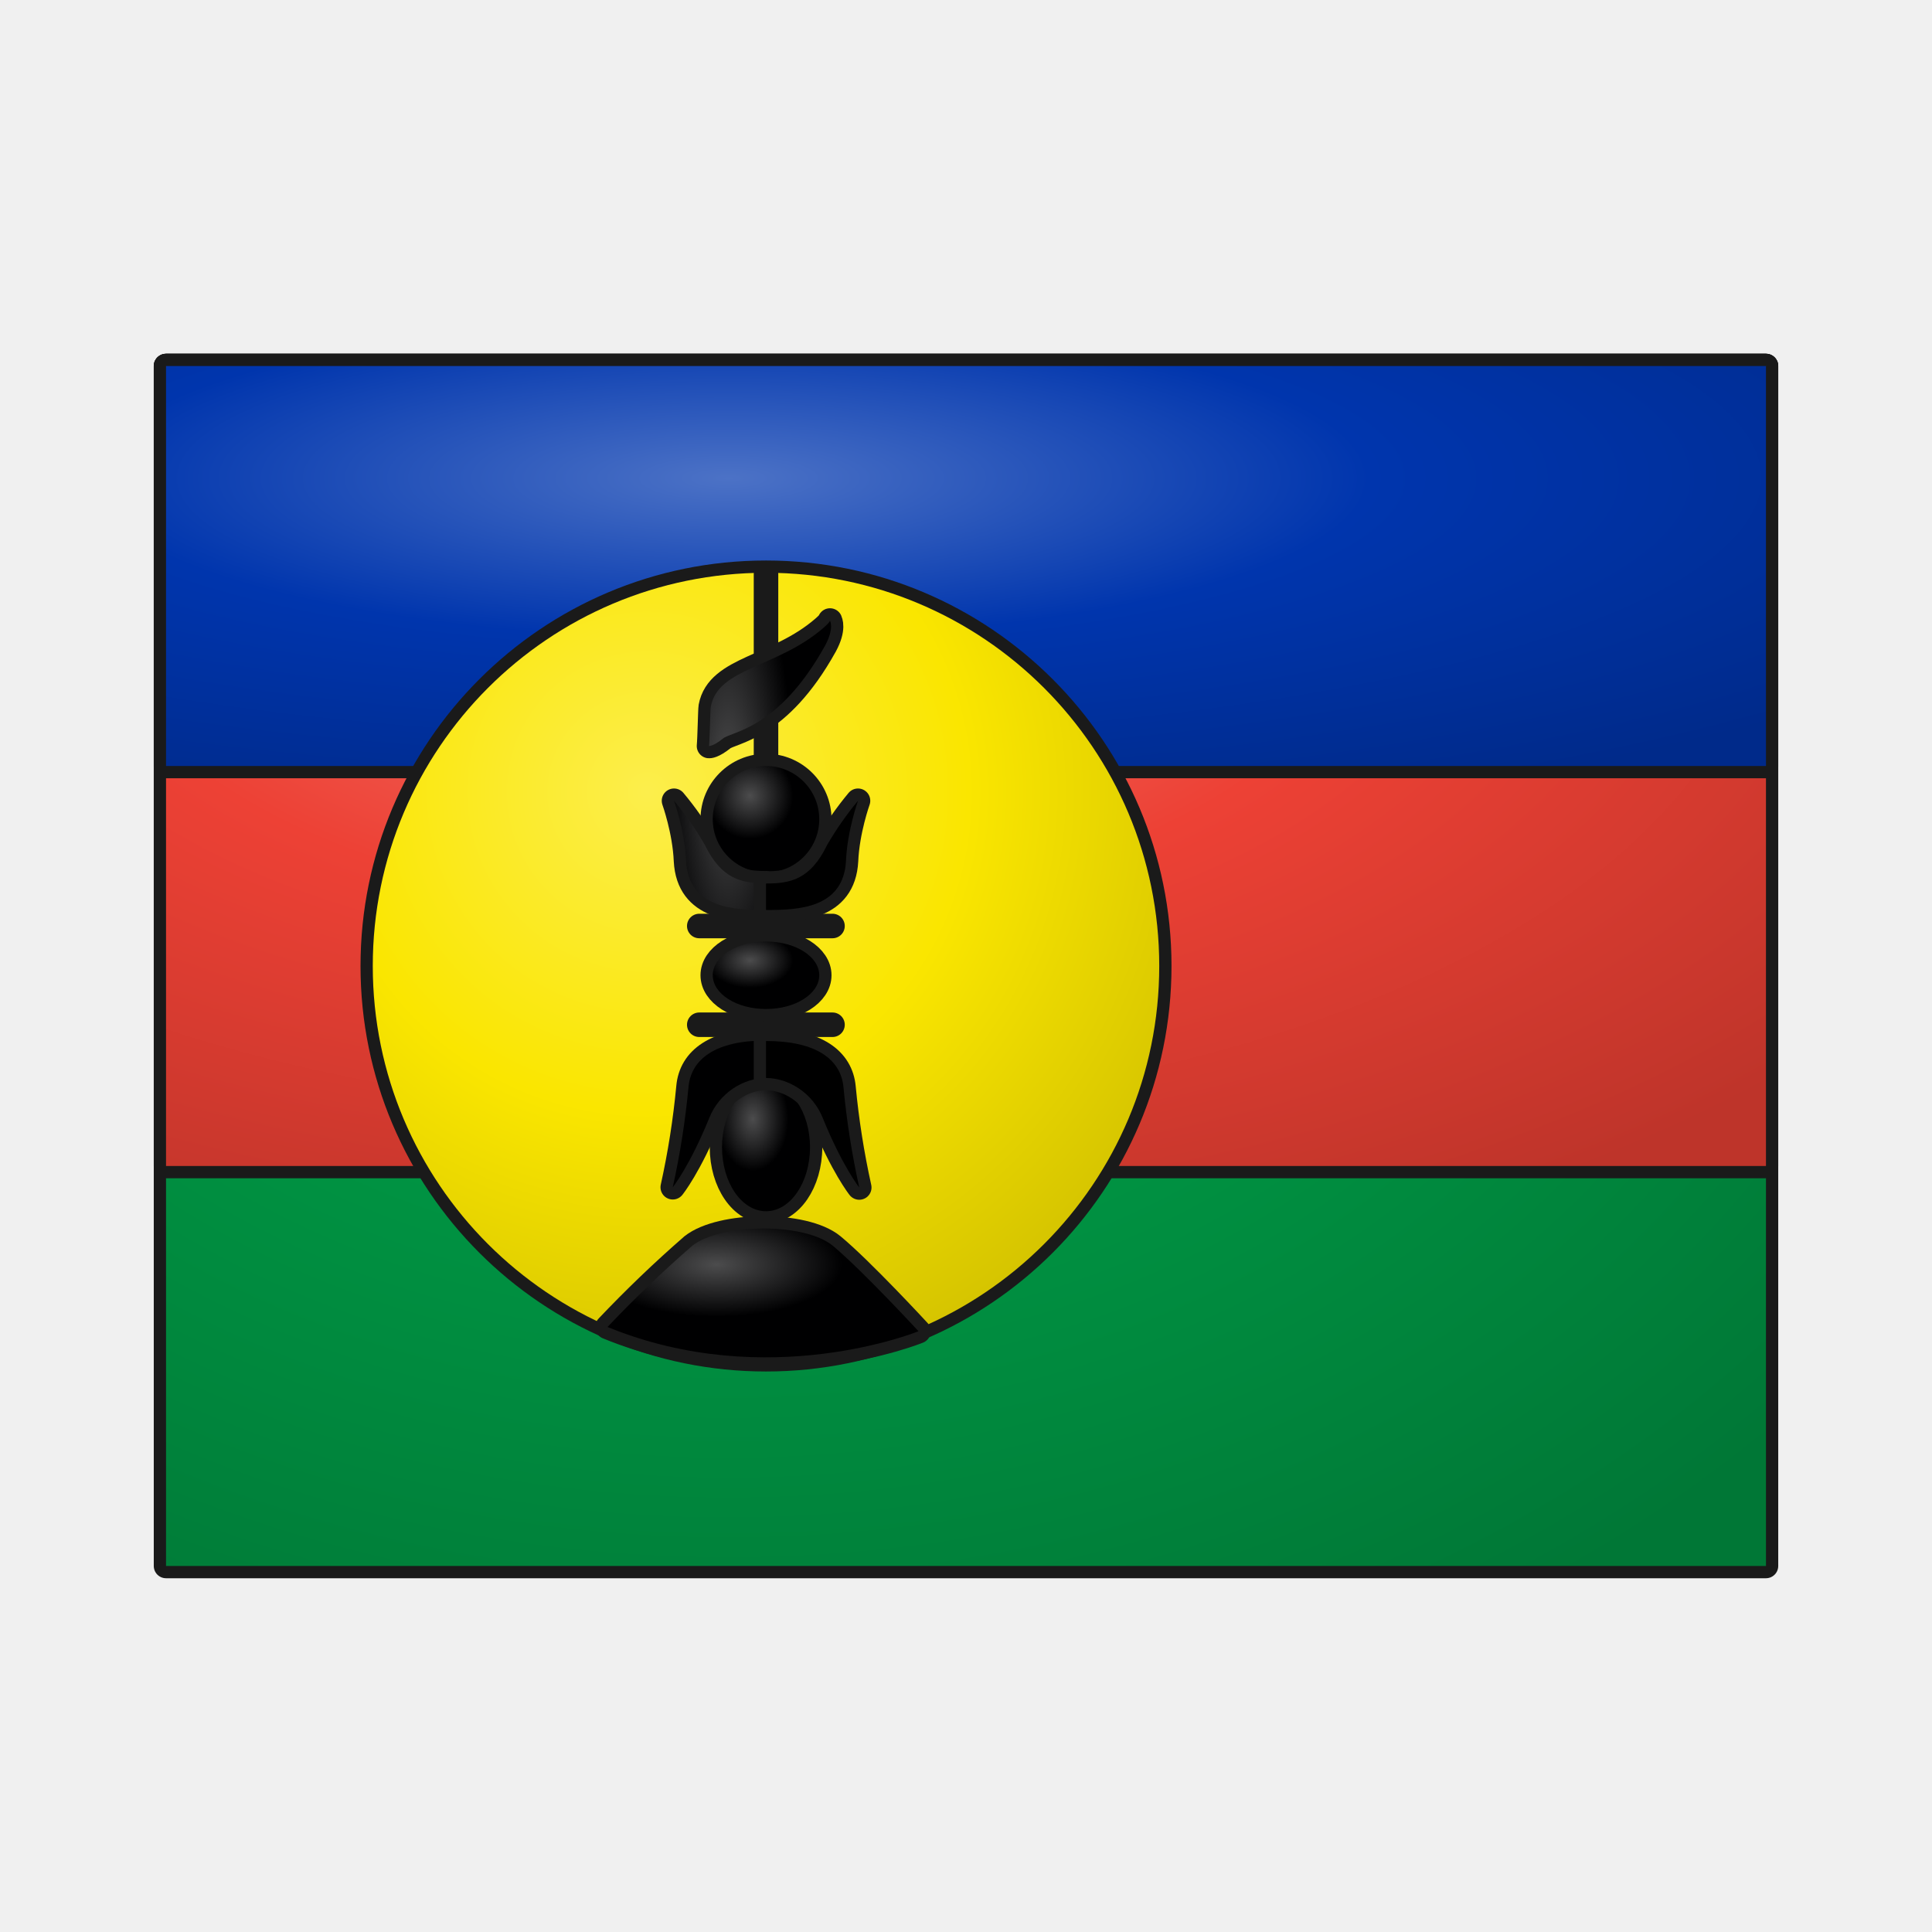
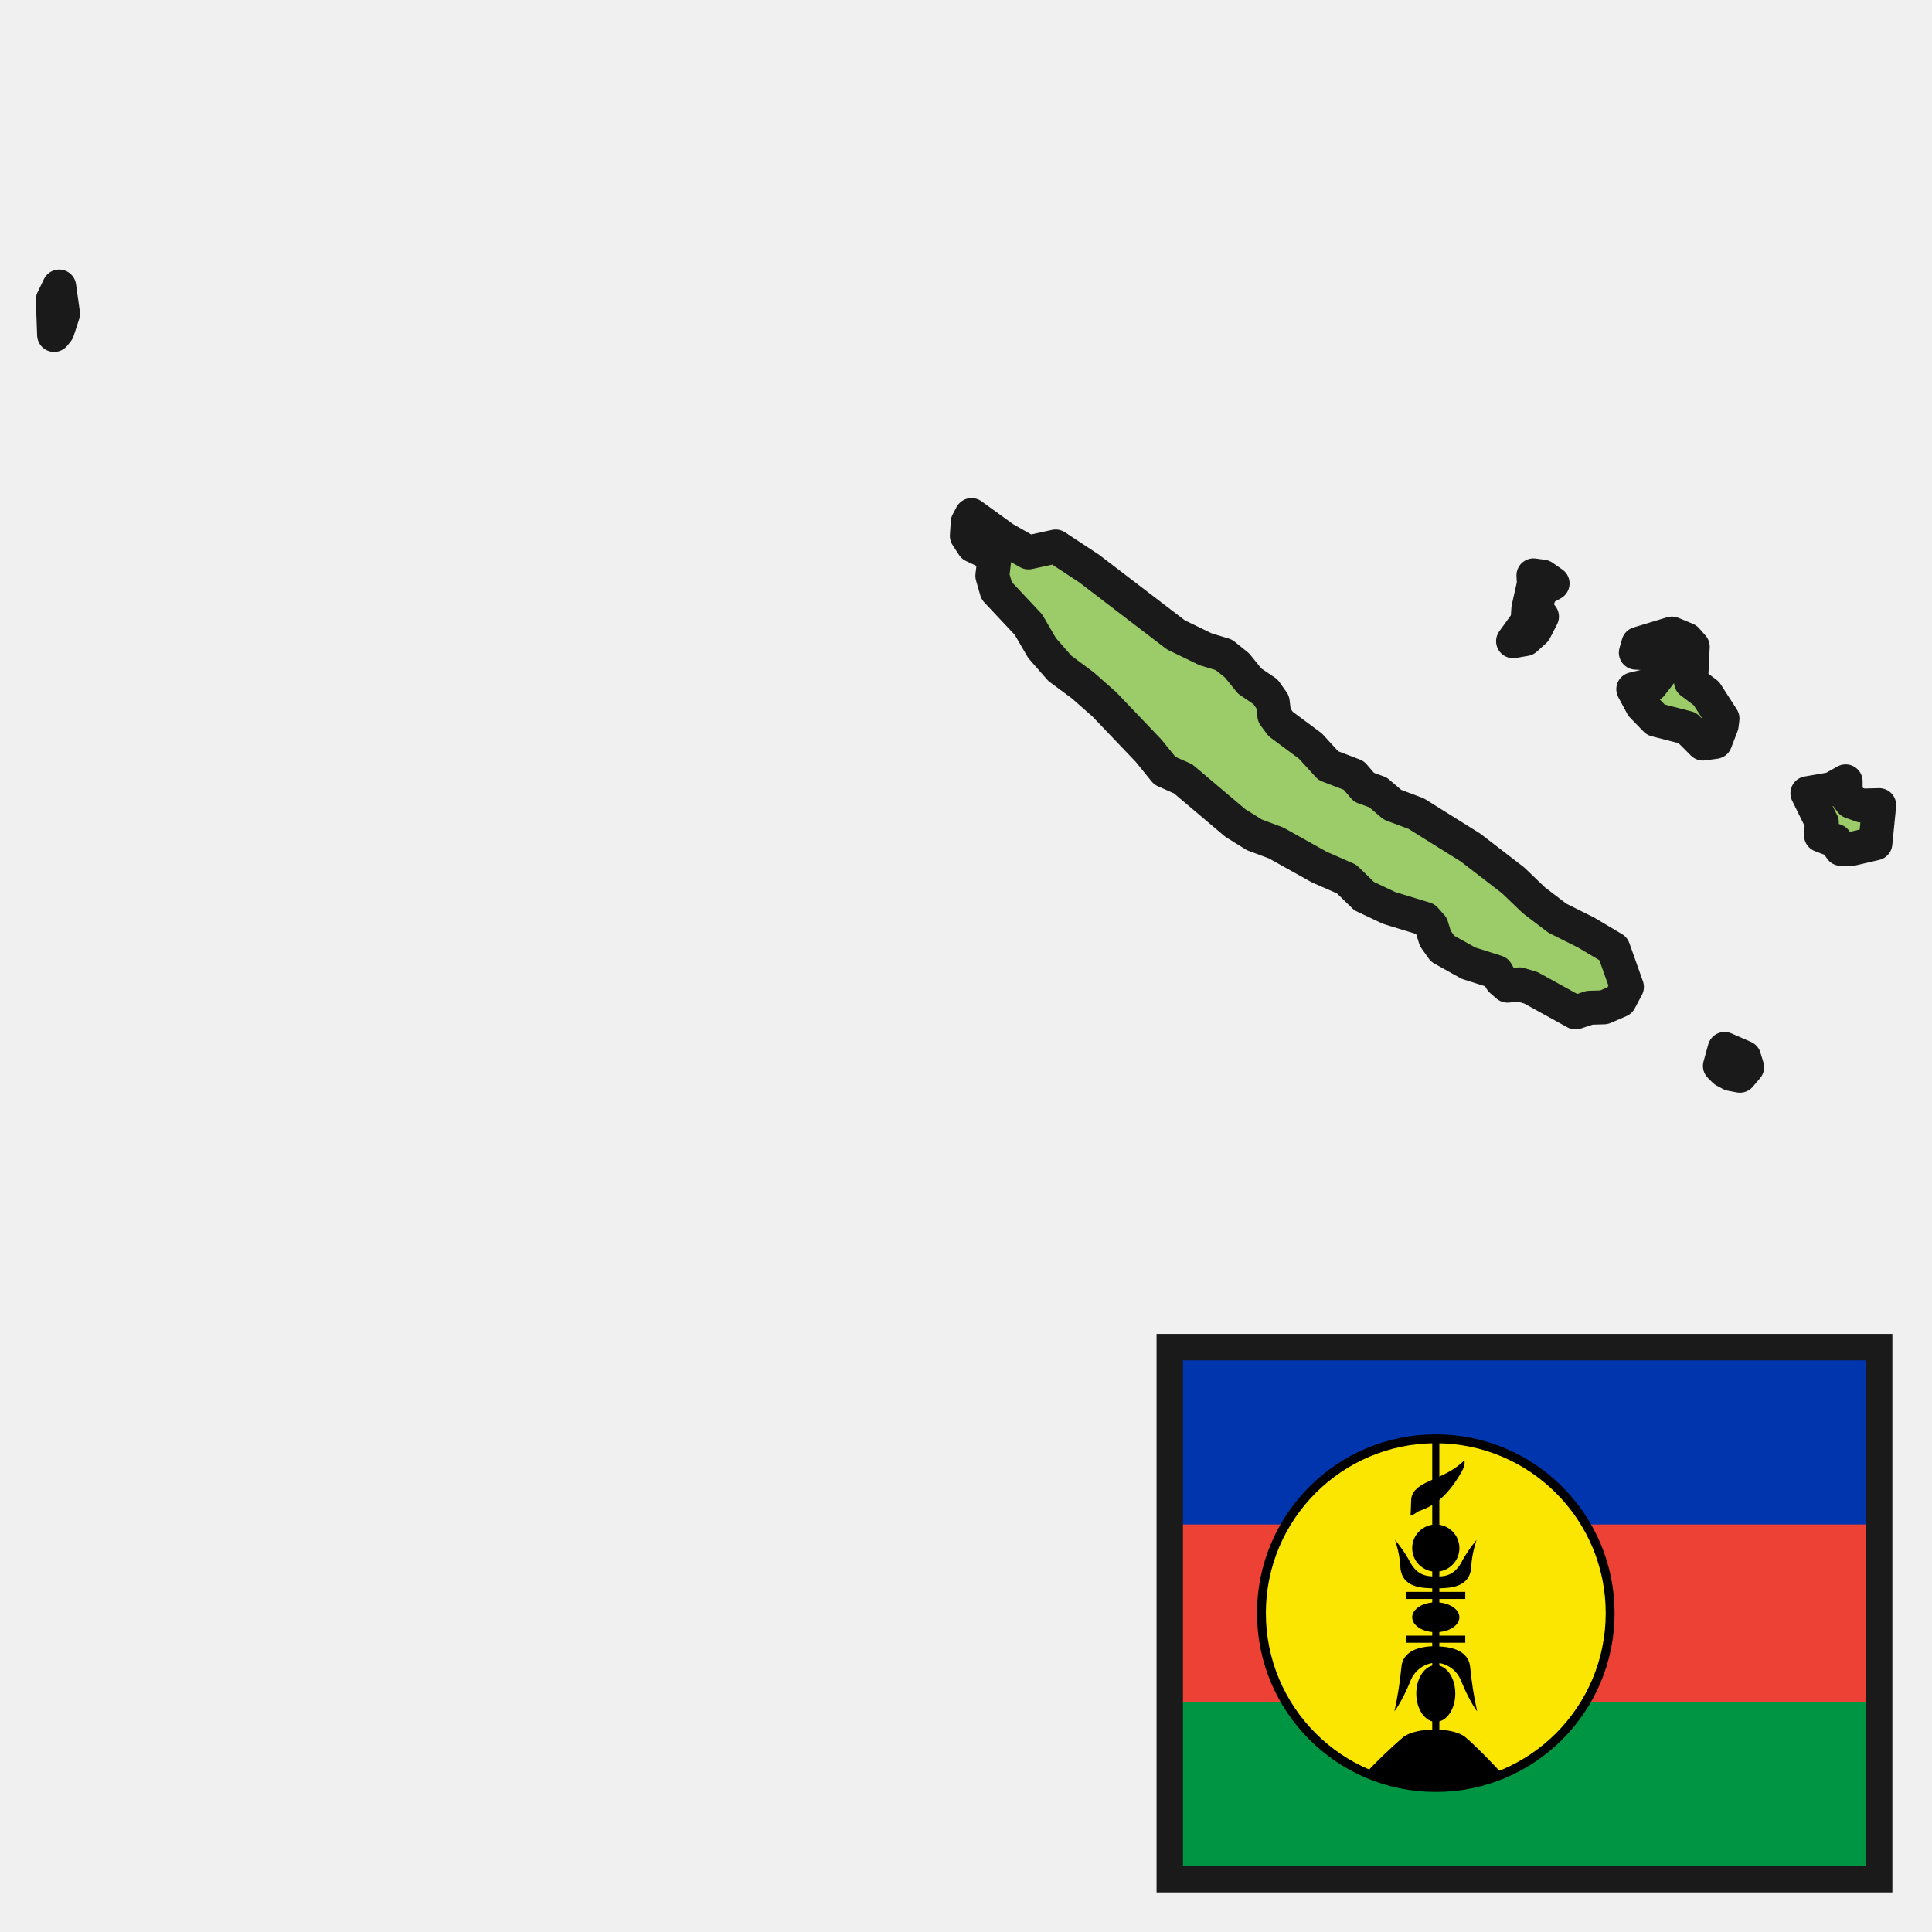
- <svg xmlns="http://www.w3.org/2000/svg" viewBox="0 0 512 512" data-copyright="© 2026 Sensory App House">
-   <defs>
-     <radialGradient id="s3d_009543" cx="0.35" cy="0.28" r="0.9">
-       <stop offset="0" stop-color="#4cb57b" />
-       <stop offset="0.45" stop-color="#009543" />
-       <stop offset="1" stop-color="#007736" />
-     </radialGradient>
-     <radialGradient id="s3d_ed4135" cx="0.35" cy="0.28" r="0.9">
-       <stop offset="0" stop-color="#f27a72" />
-       <stop offset="0.45" stop-color="#ed4135" />
-       <stop offset="1" stop-color="#be342a" />
-     </radialGradient>
-     <radialGradient id="s3d_0035ad" cx="0.35" cy="0.28" r="0.9">
-       <stop offset="0" stop-color="#4c72c6" />
-       <stop offset="0.45" stop-color="#0035ad" />
-       <stop offset="1" stop-color="#002a8a" />
-     </radialGradient>
-     <radialGradient id="s3d_fae600" cx="0.35" cy="0.28" r="0.9">
-       <stop offset="0" stop-color="#fcee4c" />
-       <stop offset="0.45" stop-color="#fae600" />
-       <stop offset="1" stop-color="#c8b800" />
-     </radialGradient>
-     <radialGradient id="s3d_000001" cx="0.35" cy="0.28" r="0.9">
-       <stop offset="0" stop-color="#4c4c4d" />
-       <stop offset="0.45" stop-color="#000001" />
-       <stop offset="1" stop-color="#000001" />
-     </radialGradient>
-   </defs>
-   <g data-fit="1" transform="translate(44.00 97.00) scale(0.6625)">
-     <path fill="url(#s3d_009543)" data-flat="#009543" d="M0 0h640v480H0z" stroke="#1a1a1a" stroke-width="9.81" stroke-linejoin="round" stroke-linecap="round" paint-order="stroke fill" />
-     <path fill="url(#s3d_ed4135)" data-flat="#ed4135" d="M0 0h640v320H0z" stroke="#1a1a1a" stroke-width="9.81" stroke-linejoin="round" stroke-linecap="round" paint-order="stroke fill" />
-     <path fill="url(#s3d_0035ad)" data-flat="#0035ad" d="M0 0h640v160H0z" stroke="#1a1a1a" stroke-width="9.81" stroke-linejoin="round" stroke-linecap="round" paint-order="stroke fill" />
-     <circle cx="240" cy="240" r="157.3" fill="url(#s3d_fae600)" data-flat="#fae600" stroke="#1a1a1a" stroke-width="9.81" stroke-linejoin="round" stroke-linecap="round" paint-order="stroke fill" />
-     <path stroke="#1a1a1a" stroke-width="9.81" d="M213.3 263.5h53.3M213.3 224h53.3M240 83.2V352" stroke-linejoin="round" stroke-linecap="round" paint-order="stroke fill" />
-     <path fill="url(#s3d_000001)" data-flat="#000001" d="M176.6 384.4c64.2 26.3 124.4 1.7 124.4 1.7s-22.7-24.6-34.3-34.2c-11.4-9.4-44.8-9-56.2 0a489 489 0 0 0-33.9 32.5" stroke="#1a1a1a" stroke-width="9.81" stroke-linejoin="round" stroke-linecap="round" paint-order="stroke fill" />
-     <ellipse cx="240" cy="312.5" fill="url(#s3d_000001)" data-flat="#000001" rx="17.6" ry="25.6" stroke="#1a1a1a" stroke-width="9.81" stroke-linejoin="round" stroke-linecap="round" paint-order="stroke fill" />
-     <ellipse cx="240" cy="243.7" fill="url(#s3d_000001)" data-flat="#000001" rx="21.3" ry="13.5" stroke="#1a1a1a" stroke-width="9.81" stroke-linejoin="round" stroke-linecap="round" paint-order="stroke fill" />
-     <circle cx="240" cy="181.3" r="21.3" fill="url(#s3d_000001)" data-flat="#000001" stroke="#1a1a1a" stroke-width="9.81" stroke-linejoin="round" stroke-linecap="round" paint-order="stroke fill" />
-     <path fill="url(#s3d_000001)" data-flat="#000001" d="M265.6 101.9s1.8 3-2 10c-18.6 33.5-37.3 34.2-40.8 37.1-4 3.2-5.6 3-5.6 3 .3-2.9.5-14.6.7-15.7 2.9-15.7 26.5-15.5 45-31.5 2.9-2.5 2.7-3 2.7-3zm-62.4 72s4.3 12 4.8 24c1 19.2 19.4 19.7 32 19.7v-10.7c-9.5 0-17.7-1.4-24.5-15.4a123 123 0 0 0-12.3-17.6m-.5 154.6s6.7-8.3 14.6-27.7c4-10.1 13.8-16 22.7-16v-15c-20.3 0-30 7.5-31 18.6a329 329 0 0 1-6.3 40.1" stroke="#1a1a1a" stroke-width="9.81" stroke-linejoin="round" stroke-linecap="round" paint-order="stroke fill" />
-     <path d="M276.8 173.9s-4.3 12-4.8 24c-1 19.2-19.4 19.7-32 19.7V207c9.5 0 17.7-1.4 24.5-15.5q5.4-9.3 12.3-17.6m.5 154.7s-6.7-8.4-14.6-27.8c-4-10.1-13.8-16-22.7-16V270c20.3 0 30 7.5 31 18.6a329 329 0 0 0 6.3 40" stroke="#1a1a1a" stroke-width="9.81" stroke-linejoin="round" stroke-linecap="round" paint-order="stroke fill" />
+ <svg xmlns="http://www.w3.org/2000/svg" viewBox="0 0 512 512">
+   <g transform="translate(-32.15 -107.65) scale(1.1256)">
+     <path d="M 264.9 222.4 L 270.7 225.7 L 277.1 224.3 L 285.0 229.5 L 305.4 245.1 L 312.4 248.5 L 316.7 249.8 L 319.8 252.3 L 322.8 256.0 L 326.5 258.5 L 328.2 260.9 L 328.6 264.1 L 330.1 266.1 L 337.1 271.3 L 341.3 275.9 L 347.3 278.2 L 349.7 281.0 L 353.0 282.2 L 356.4 285.1 L 362.0 287.2 L 374.8 295.2 L 384.8 302.9 L 389.7 307.6 L 395.2 311.8 L 402.0 315.2 L 408.4 319.0 L 411.6 328.0 L 409.9 331.2 L 406.2 332.8 L 402.8 332.9 L 399.5 334.0 L 389.0 328.2 L 386.3 327.4 L 383.5 327.7 L 382.0 326.4 L 380.9 324.5 L 374.3 322.4 L 368.2 319.0 L 366.5 316.6 L 365.6 313.7 L 364.1 312.0 L 355.6 309.4 L 349.7 306.6 L 345.6 302.6 L 339.2 299.8 L 329.0 294.1 L 323.9 292.2 L 319.4 289.4 L 307.1 279.0 L 302.8 277.1 L 299.0 272.4 L 288.6 261.5 L 283.5 257.0 L 278.1 253.0 L 273.9 248.2 L 270.7 242.7 L 263.2 234.7 L 262.2 231.2 L 262.6 227.8 L 260.7 225.5 L 257.7 224.1 L 256.2 221.8 L 256.4 218.6 L 257.3 216.9 L 264.9 222.4 Z M 432.4 270.3 L 429.5 270.7 L 425.8 267.0 L 418.4 265.1 L 415.2 261.8 L 413.1 257.9 L 417.3 256.9 L 421.4 251.6 L 418.6 249.6 L 413.7 249.3 L 414.3 247.2 L 422.2 244.8 L 425.6 246.2 L 427.1 247.9 L 426.7 256.2 L 430.3 258.9 L 434.1 264.8 L 433.9 266.4 L 432.4 270.3 Z M 464.4 284.4 L 466.9 285.3 L 471.0 285.2 L 470.1 294.2 L 464.1 295.6 L 462.0 295.5 L 460.7 293.6 L 457.3 292.3 L 457.5 289.3 L 454.1 282.4 L 459.9 281.4 L 463.1 279.6 L 463.1 281.2 L 463.5 283.2 L 464.4 284.4 Z M 387.7 246.1 L 384.8 246.6 L 388.2 241.9 L 388.4 238.9 L 389.7 233.1 L 389.6 231.1 L 391.8 231.4 L 394.1 233.0 L 391.4 234.5 L 390.5 237.0 L 390.5 240.1 L 391.6 240.8 L 389.9 244.1 L 387.7 246.1 Z M 439.9 346.9 L 438.2 348.9 L 436.1 348.5 L 434.6 347.7 L 433.5 346.6 L 434.6 342.6 L 439.2 344.6 L 439.9 346.9 Z M 42.1 173.5 L 41.3 174.5 L 41.0 166.2 L 42.5 163.1 L 43.4 169.5 L 42.1 173.5 Z" fill="#9ccb6a" stroke="#1a1a1a" stroke-width="8" stroke-linejoin="round" fill-rule="evenodd" />
  </g>
+   <rect x="310" y="357" width="188" height="141" fill="#ffffff" />
+   <g transform="translate(310 357) scale(0.29375)">
+     <path fill="#009543" d="M0 0h640v480H0z" />
+     <path fill="#ed4135" d="M0 0h640v320H0z" />
+     <path fill="#0035ad" d="M0 0h640v160H0z" />
+     <circle cx="240" cy="240" r="157.3" fill="#fae600" stroke="#000" stroke-width="8" />
+     <path stroke="#000" stroke-width="6.4" d="M213.3 263.5h53.3M213.3 224h53.3M240 83.2V352" />
+     <path fill="#000001" d="M176.6 384.4c64.2 26.3 124.4 1.7 124.4 1.7s-22.7-24.6-34.3-34.2c-11.4-9.4-44.8-9-56.2 0a489 489 0 0 0-33.9 32.5" />
+     <ellipse cx="240" cy="312.5" fill="#000001" rx="17.6" ry="25.6" />
+     <ellipse cx="240" cy="243.7" fill="#000001" rx="21.3" ry="13.5" />
+     <circle cx="240" cy="181.3" r="21.3" fill="#000001" />
+     <path fill="#000001" d="M265.6 101.9s1.8 3-2 10c-18.6 33.5-37.3 34.2-40.8 37.1-4 3.2-5.6 3-5.6 3 .3-2.9.5-14.6.7-15.7 2.9-15.7 26.5-15.5 45-31.5 2.9-2.5 2.7-3 2.7-3zm-62.4 72s4.3 12 4.8 24c1 19.2 19.4 19.7 32 19.7v-10.7c-9.5 0-17.7-1.4-24.5-15.4a123 123 0 0 0-12.3-17.6m-.5 154.6s6.7-8.3 14.6-27.7c4-10.1 13.8-16 22.7-16v-15c-20.3 0-30 7.5-31 18.6a329 329 0 0 1-6.3 40.1" />
+     <path d="M276.8 173.9s-4.3 12-4.8 24c-1 19.2-19.4 19.7-32 19.7V207c9.5 0 17.7-1.4 24.5-15.5q5.4-9.3 12.3-17.6m.5 154.7s-6.7-8.4-14.6-27.8c-4-10.1-13.8-16-22.7-16V270c20.3 0 30 7.5 31 18.6a329 329 0 0 0 6.3 40" />
+     <rect x="1" y="1" width="638" height="478" fill="none" stroke="#000000" stroke-width="2" />
+   </g>
+   <rect x="310" y="357" width="188" height="141" fill="none" stroke="#1a1a1a" stroke-width="7" />
</svg>
